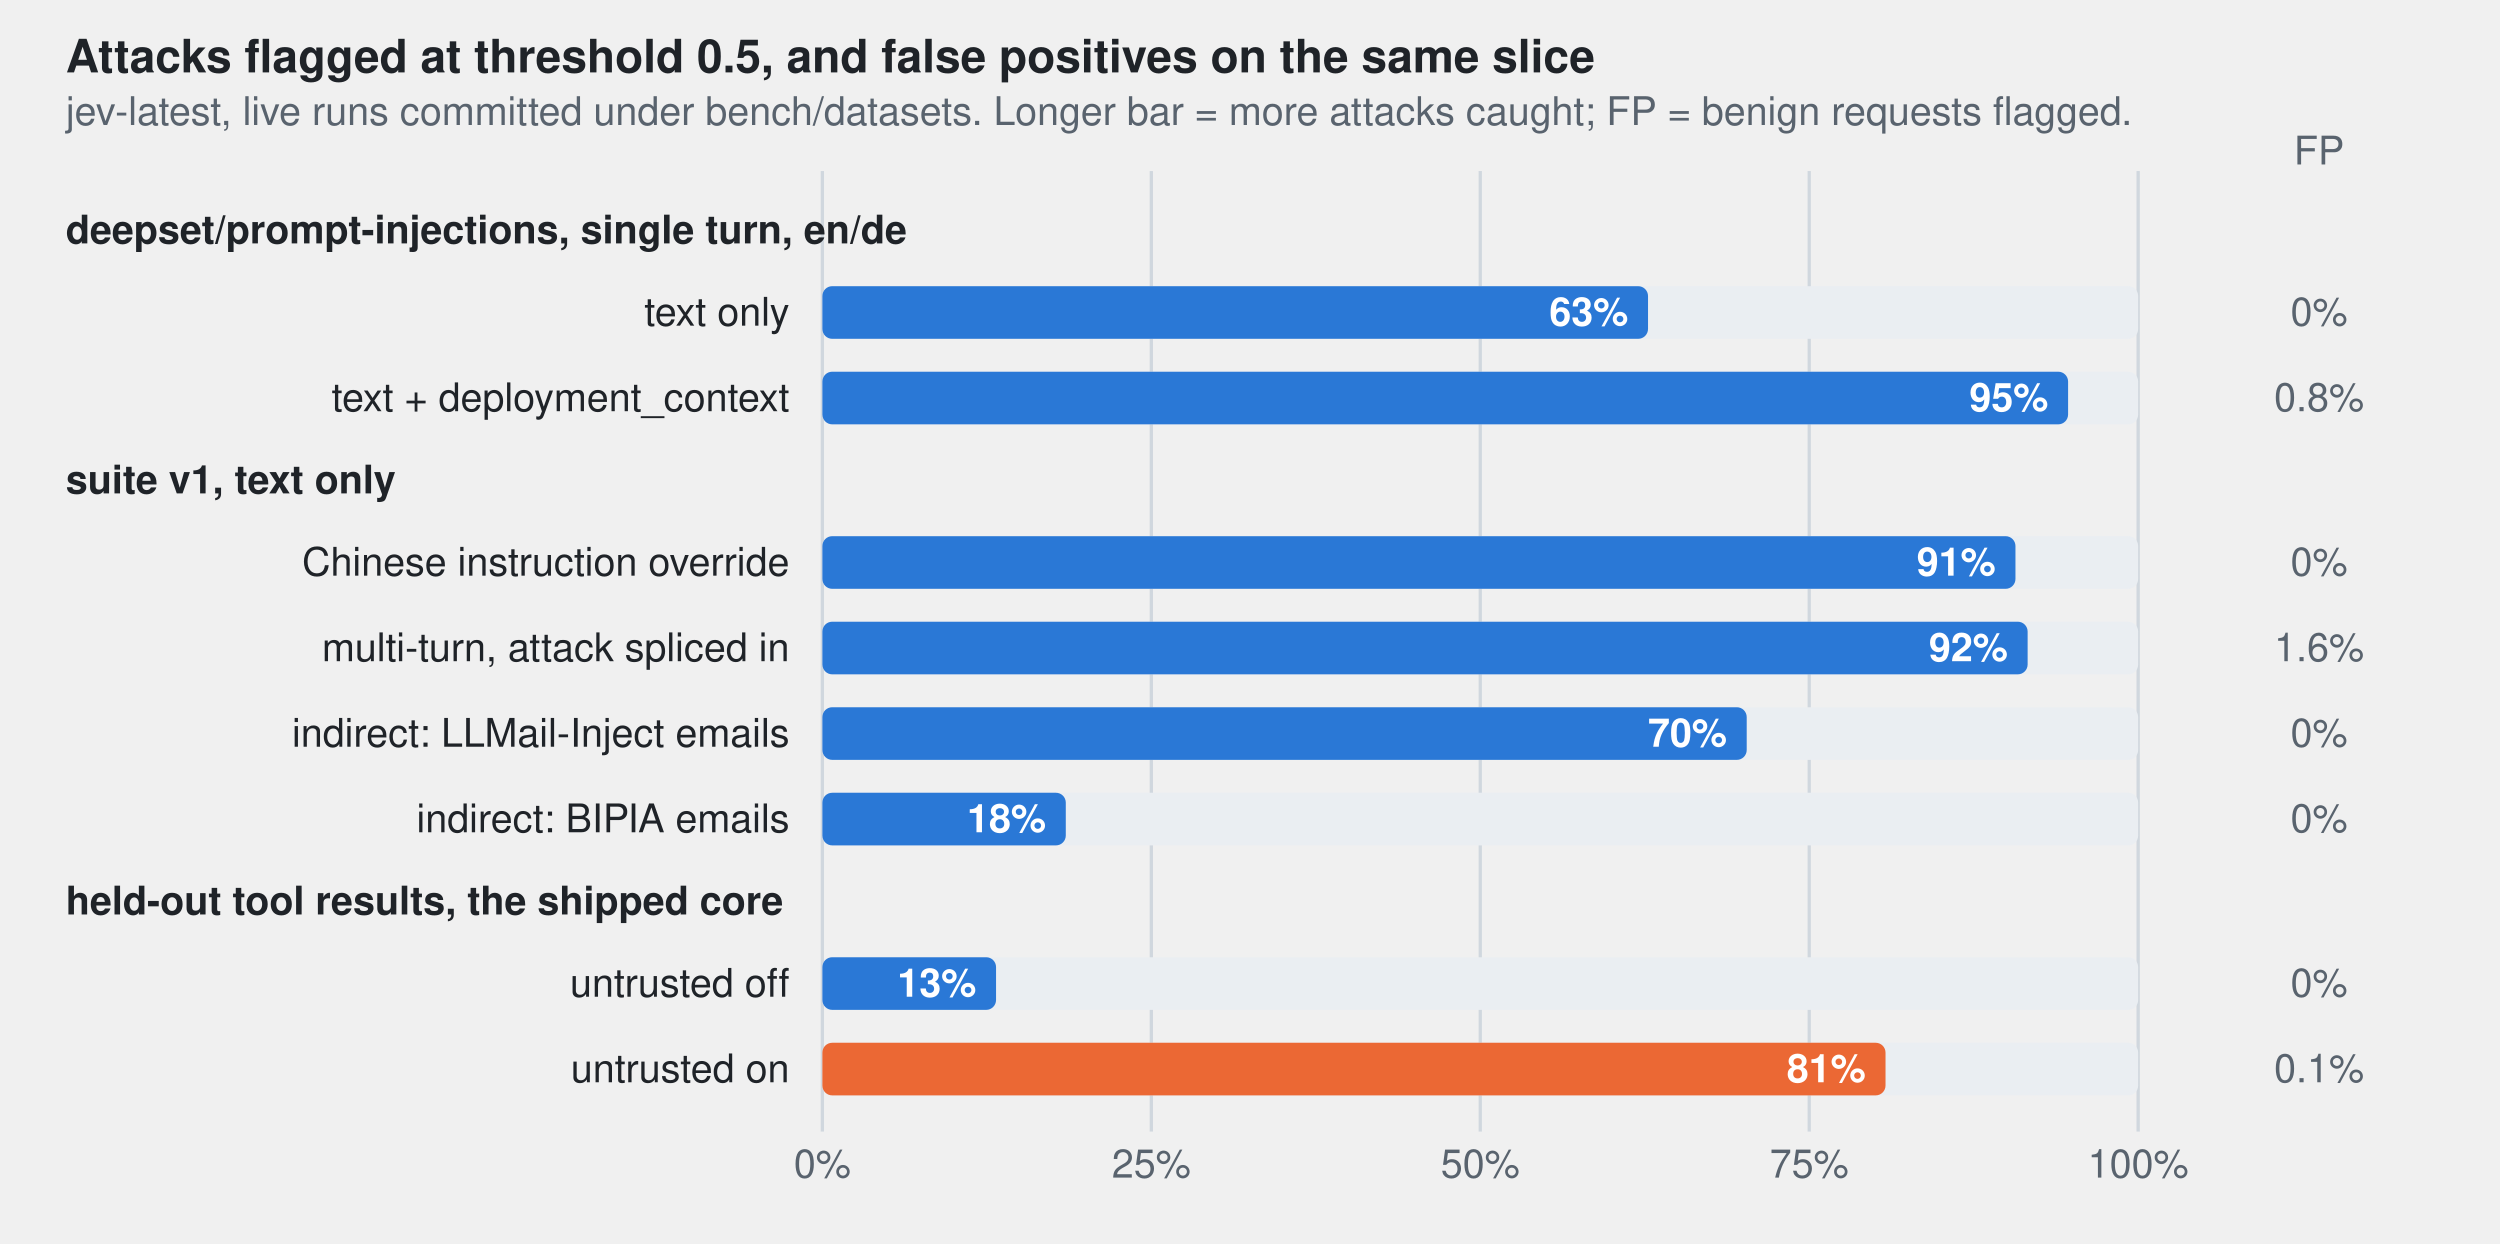
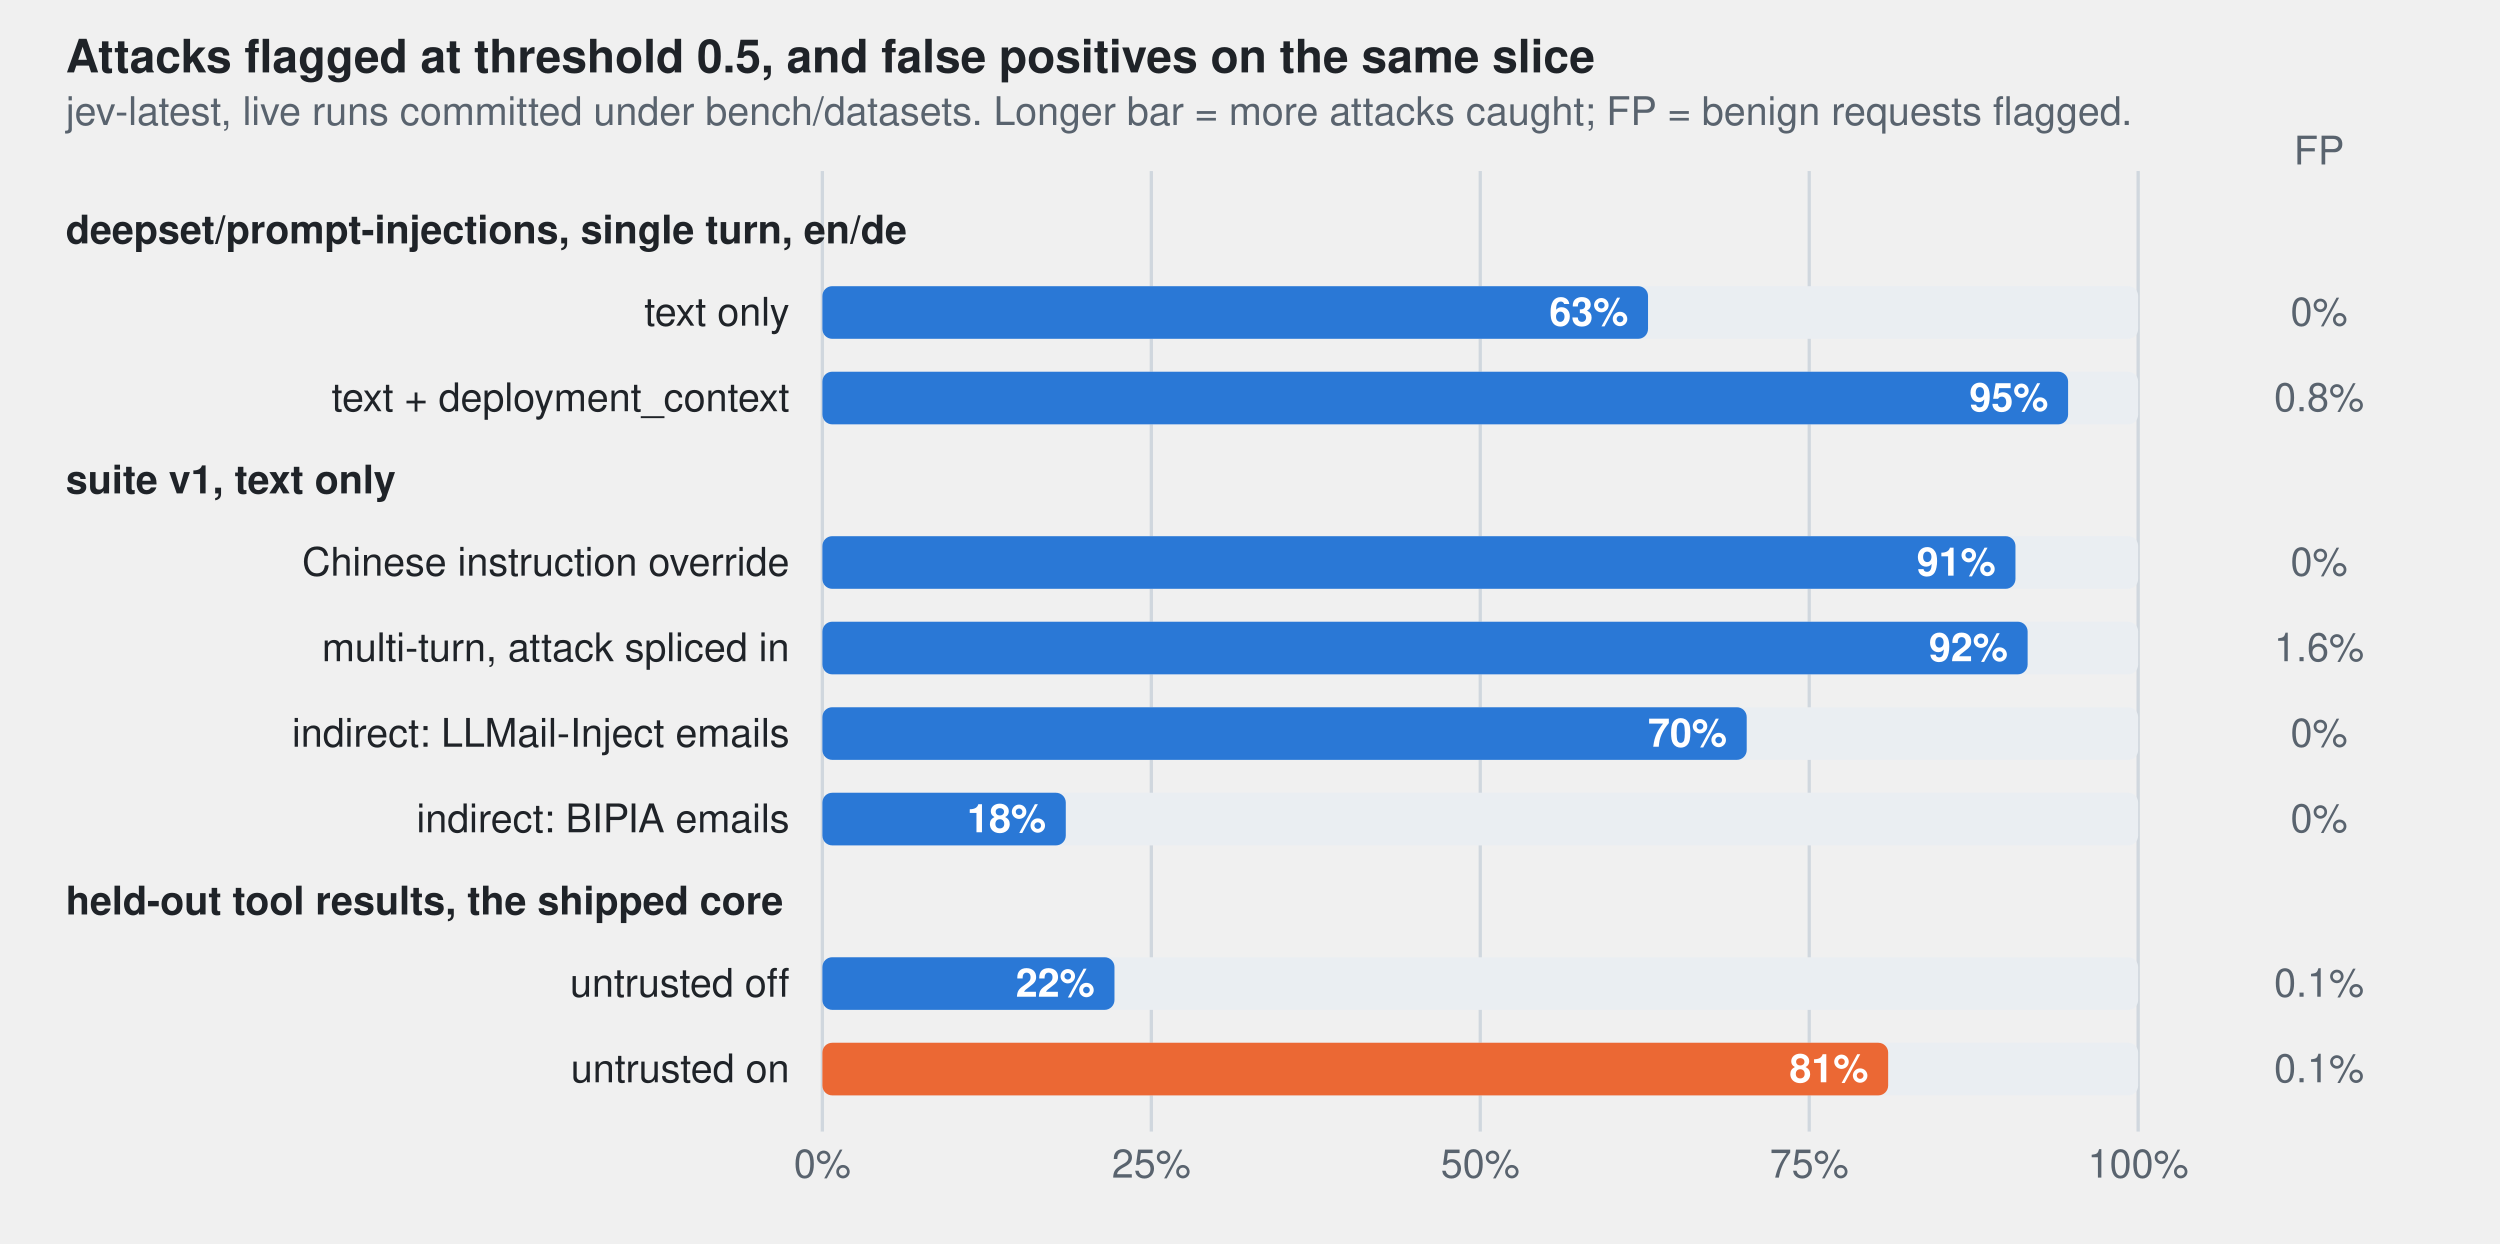
<svg xmlns="http://www.w3.org/2000/svg" width="760" height="378" viewBox="0 0 760 378" font-family="-apple-system,Segoe UI,Helvetica,Arial,sans-serif" font-size="12">
  <text x="20" y="22" font-size="14" font-weight="600" fill="#1f2328">Attacks flagged at threshold 0.5, and false positives on the same slice</text>
  <text x="20" y="38" fill="#59636e">jev-latest, live runs committed under bench/datasets. Longer bar = more attacks caught; FP = benign requests flagged.</text>
  <line x1="250.0" x2="250.0" y1="52" y2="344" stroke="#d0d7de" stroke-width="1" />
  <text x="250.0" y="358" text-anchor="middle" fill="#59636e">0%</text>
  <line x1="350.0" x2="350.0" y1="52" y2="344" stroke="#d0d7de" stroke-width="1" />
  <text x="350.0" y="358" text-anchor="middle" fill="#59636e">25%</text>
  <line x1="450.0" x2="450.0" y1="52" y2="344" stroke="#d0d7de" stroke-width="1" />
  <text x="450.0" y="358" text-anchor="middle" fill="#59636e">50%</text>
  <line x1="550.0" x2="550.0" y1="52" y2="344" stroke="#d0d7de" stroke-width="1" />
  <text x="550.0" y="358" text-anchor="middle" fill="#59636e">75%</text>
  <line x1="650.0" x2="650.0" y1="52" y2="344" stroke="#d0d7de" stroke-width="1" />
  <text x="650.0" y="358" text-anchor="middle" fill="#59636e">100%</text>
  <text x="705" y="50" text-anchor="middle" fill="#59636e">FP</text>
  <text x="20" y="74" font-weight="600" fill="#1f2328">deepset/prompt-injections, single turn, en/de</text>
  <text x="240" y="99" text-anchor="end" fill="#1f2328">text only</text>
  <rect x="250" y="87" width="400" height="16" rx="3" fill="#eaeef2" />
  <rect x="250" y="87" width="251.0" height="16" rx="3" fill="#2a78d6" />
  <text x="495.0" y="99" text-anchor="end" fill="#ffffff" font-weight="600">63%</text>
  <text x="705" y="99" text-anchor="middle" fill="#59636e">0%</text>
  <text x="240" y="125" text-anchor="end" fill="#1f2328">text + deployment_context</text>
  <rect x="250" y="113" width="400" height="16" rx="3" fill="#eaeef2" />
  <rect x="250" y="113" width="378.7" height="16" rx="3" fill="#2a78d6" />
  <text x="622.7" y="125" text-anchor="end" fill="#ffffff" font-weight="600">95%</text>
  <text x="705" y="125" text-anchor="middle" fill="#59636e">0.8%</text>
  <text x="20" y="150" font-weight="600" fill="#1f2328">suite v1, text only</text>
  <text x="240" y="175" text-anchor="end" fill="#1f2328">Chinese instruction override</text>
  <rect x="250" y="163" width="400" height="16" rx="3" fill="#eaeef2" />
  <rect x="250" y="163" width="362.7" height="16" rx="3" fill="#2a78d6" />
  <text x="606.7" y="175" text-anchor="end" fill="#ffffff" font-weight="600">91%</text>
  <text x="705" y="175" text-anchor="middle" fill="#59636e">0%</text>
  <text x="240" y="201" text-anchor="end" fill="#1f2328">multi-turn, attack spliced in</text>
  <rect x="250" y="189" width="400" height="16" rx="3" fill="#eaeef2" />
  <rect x="250" y="189" width="366.4" height="16" rx="3" fill="#2a78d6" />
  <text x="610.4" y="201" text-anchor="end" fill="#ffffff" font-weight="600">92%</text>
  <text x="705" y="201" text-anchor="middle" fill="#59636e">1.6%</text>
  <text x="240" y="227" text-anchor="end" fill="#1f2328">indirect: LLMail-Inject emails</text>
  <rect x="250" y="215" width="400" height="16" rx="3" fill="#eaeef2" />
  <rect x="250" y="215" width="281.0" height="16" rx="3" fill="#2a78d6" />
  <text x="525.0" y="227" text-anchor="end" fill="#ffffff" font-weight="600">70%</text>
  <text x="705" y="227" text-anchor="middle" fill="#59636e">0%</text>
  <text x="240" y="253" text-anchor="end" fill="#1f2328">indirect: BIPIA emails</text>
  <rect x="250" y="241" width="400" height="16" rx="3" fill="#eaeef2" />
  <rect x="250" y="241" width="74.0" height="16" rx="3" fill="#2a78d6" />
  <text x="318.0" y="253" text-anchor="end" fill="#ffffff" font-weight="600">18%</text>
  <text x="705" y="253" text-anchor="middle" fill="#59636e">0%</text>
  <text x="20" y="278" font-weight="600" fill="#1f2328">held-out tool results, the shipped core</text>
  <text x="240" y="303" text-anchor="end" fill="#1f2328">untrusted off</text>
  <rect x="250" y="291" width="400" height="16" rx="3" fill="#eaeef2" />
-   <rect x="250" y="291" width="52.8" height="16" rx="3" fill="#2a78d6" />
-   <text x="296.8" y="303" text-anchor="end" fill="#ffffff" font-weight="600">13%</text>
-   <text x="705" y="303" text-anchor="middle" fill="#59636e">0%</text>
+   <rect x="250" y="291" width="88.8" height="16" rx="3" fill="#2a78d6" />
+   <text x="332.8" y="303" text-anchor="end" fill="#ffffff" font-weight="600">22%</text>
+   <text x="705" y="303" text-anchor="middle" fill="#59636e">0.1%</text>
  <text x="240" y="329" text-anchor="end" fill="#1f2328">untrusted on</text>
  <rect x="250" y="317" width="400" height="16" rx="3" fill="#eaeef2" />
-   <rect x="250" y="317" width="323.2" height="16" rx="3" fill="#eb6834" />
-   <text x="567.2" y="329" text-anchor="end" fill="#ffffff" font-weight="600">81%</text>
+   <rect x="250" y="317" width="324.0" height="16" rx="3" fill="#eb6834" />
+   <text x="568.0" y="329" text-anchor="end" fill="#ffffff" font-weight="600">81%</text>
  <text x="705" y="329" text-anchor="middle" fill="#59636e">0.1%</text>
</svg>
